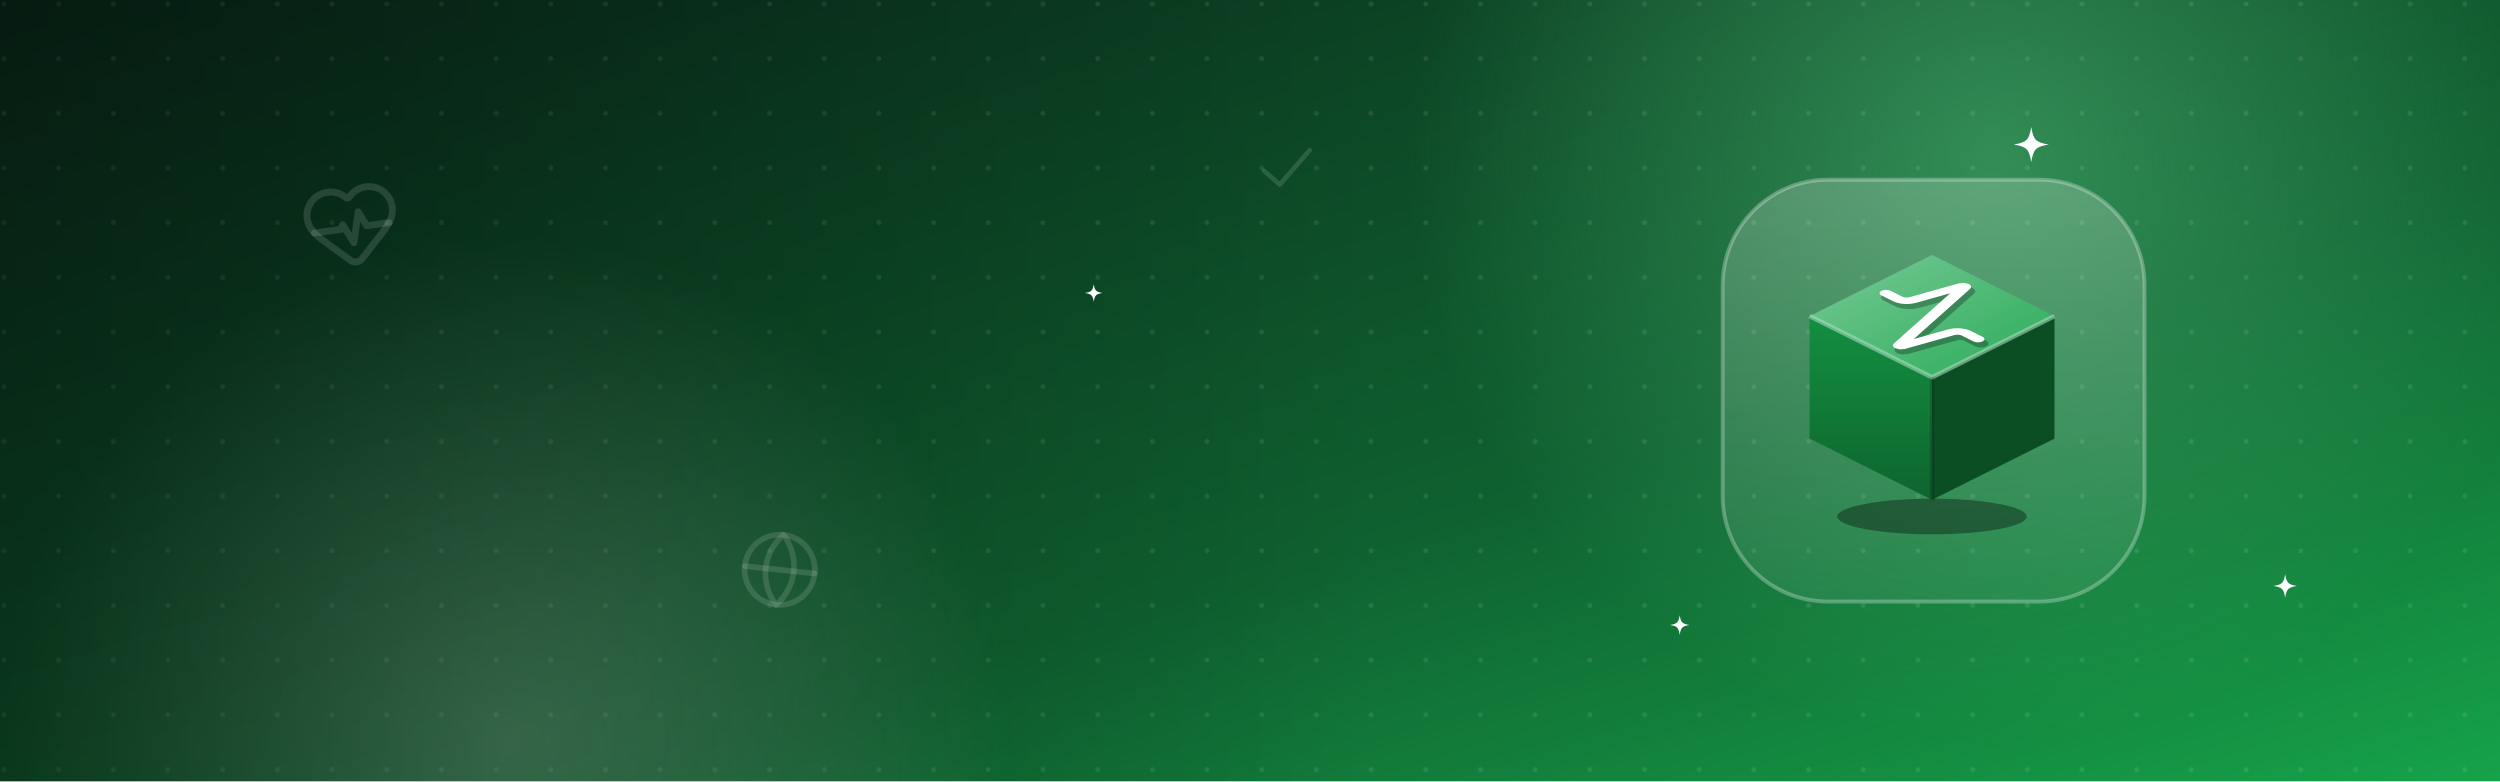
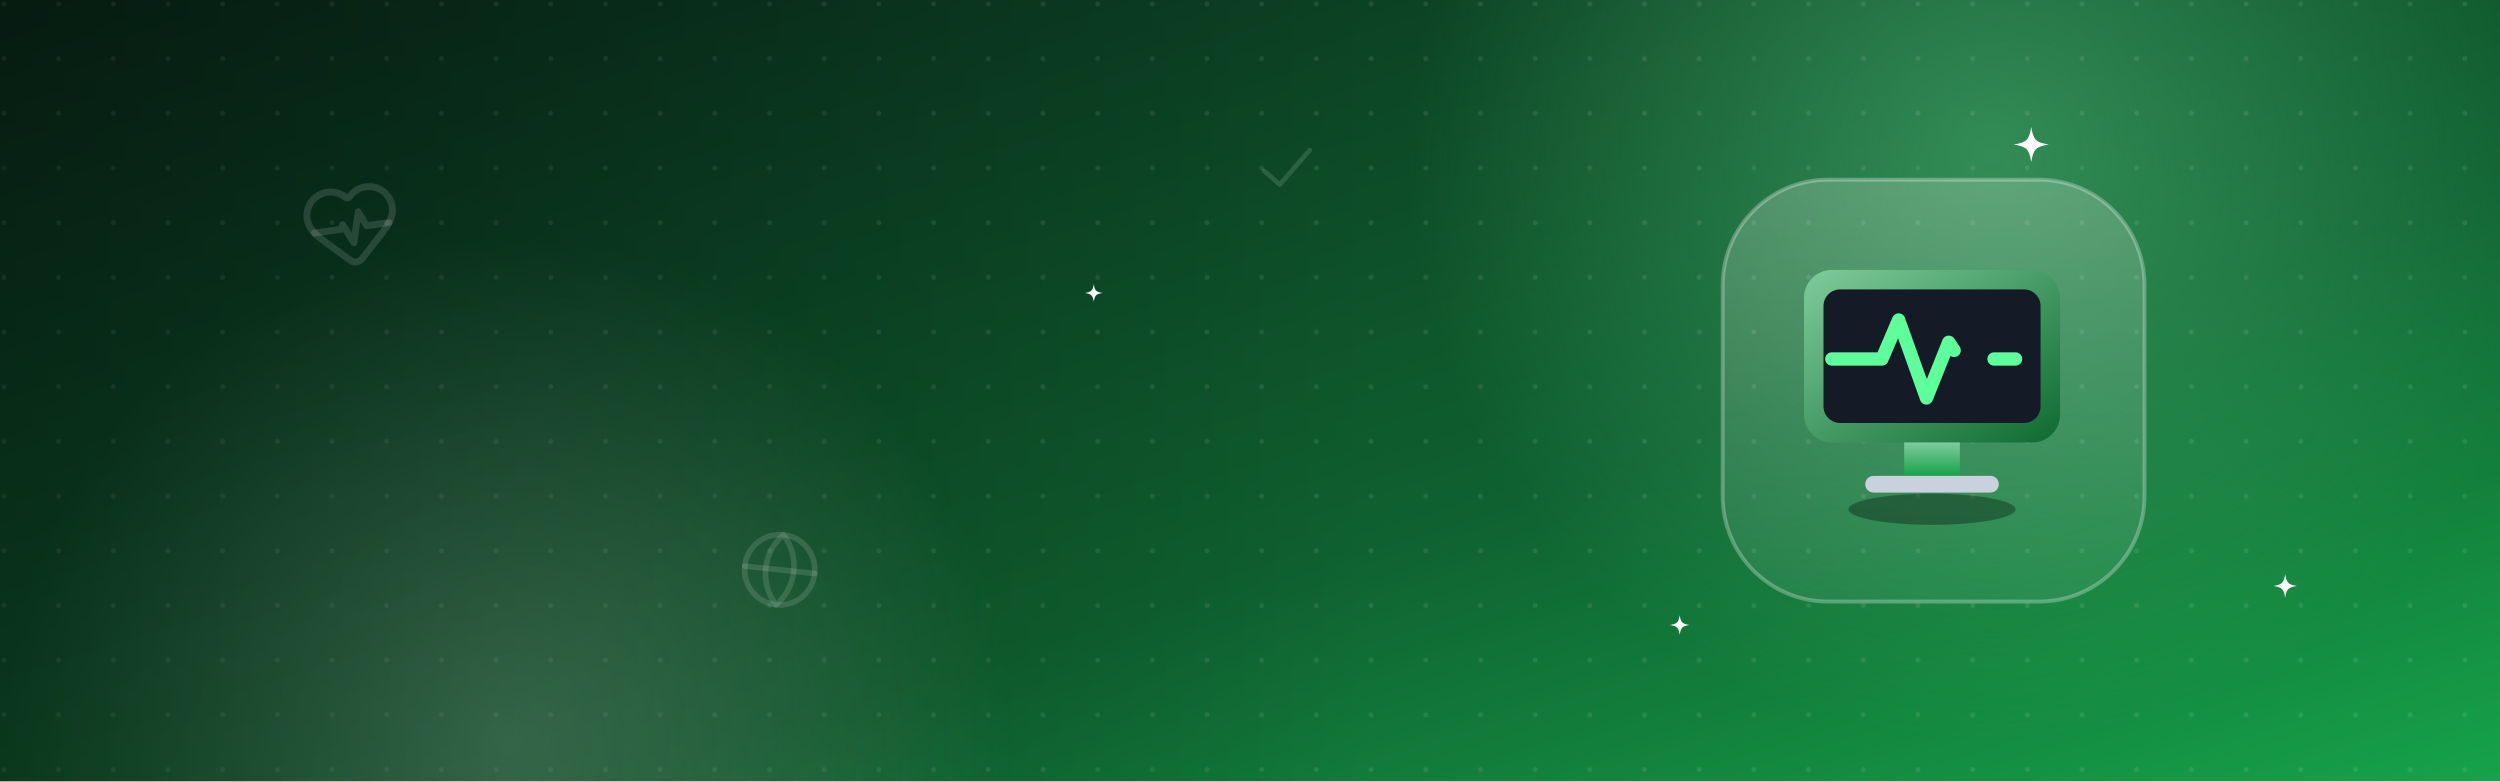
<svg xmlns="http://www.w3.org/2000/svg" viewBox="0 0 1280 400" role="img" aria-hidden="true">
  <defs>
    <linearGradient id="bg" x1="0" y1="0" x2="1" y2="1">
      <stop offset="0" stop-color="#09291a" />
      <stop offset=".62" stop-color="#0f6130" />
      <stop offset="1" stop-color="#16a34a" />
    </linearGradient>
    <radialGradient id="o1">
      <stop offset="0" stop-color="#50ba77" stop-opacity=".55" />
      <stop offset="1" stop-color="#50ba77" stop-opacity="0" />
    </radialGradient>
    <radialGradient id="o2">
      <stop offset="0" stop-color="#ffffff" stop-opacity=".22" />
      <stop offset="1" stop-color="#ffffff" stop-opacity="0" />
    </radialGradient>
    <pattern id="dots" width="28" height="28" patternUnits="userSpaceOnUse">
      <circle cx="2" cy="2" r="1.3" fill="#ffffff" fill-opacity=".09" />
    </pattern>
    <linearGradient id="glass" x1="0" y1="0" x2="0" y2="1">
      <stop offset="0" stop-color="#ffffff" stop-opacity=".22" />
      <stop offset="1" stop-color="#ffffff" stop-opacity=".06" />
    </linearGradient>
    <linearGradient id="fade" x1="0" y1="0" x2="1" y2="0">
      <stop offset="0" stop-color="#000" stop-opacity=".35" />
      <stop offset=".55" stop-color="#000" stop-opacity="0" />
    </linearGradient>
-     <linearGradient id="bbt" x1="0" y1="0" x2="1" y2="1">
-       <stop offset="0" stop-color="#78ca96" />
-       <stop offset="1" stop-color="#29aa58" />
+     <linearGradient id="bbm" x1="0" y1="0" x2="1" y2="1">
+       <stop offset="0" stop-color="#7fcc9b" />
+       <stop offset="1" stop-color="#0e6a30" />
    </linearGradient>
-     <linearGradient id="bbl" x1="0" y1="0" x2="0" y2="1">
-       <stop offset="0" stop-color="#138f41" />
-       <stop offset="1" stop-color="#0e652e" />
+     <linearGradient id="bbv" x1="0" y1="0" x2="0" y2="1">
+       <stop offset="0" stop-color="#7fcc9b" />
+       <stop offset="1" stop-color="#16a34a" />
    </linearGradient>
-     <linearGradient id="bbsh" x1="0" y1="0" x2="1" y2="0">
+     <linearGradient id="bbw" x1="0" y1="0" x2="0" y2="1">
+       <stop offset="0" stop-color="#ffffff" />
+       <stop offset="1" stop-color="#dfe5ee" />
+     </linearGradient>
+     <linearGradient id="bbg" x1="0" y1="0" x2="0" y2="1">
+       <stop offset="0" stop-color="#ffe08a" />
+       <stop offset="1" stop-color="#f2a62b" />
+     </linearGradient>
+     <radialGradient id="bbh" cx=".3" cy=".25" r=".7">
+       <stop offset="0" stop-color="#fff" stop-opacity=".55" />
+       <stop offset="1" stop-color="#fff" stop-opacity="0" />
+     </radialGradient>
+     <linearGradient id="bbs" x1="0" y1="0" x2="1" y2="0">
      <stop offset="0" stop-color="#fff" stop-opacity="0" />
-       <stop offset=".5" stop-color="#fff" stop-opacity=".55" />
+       <stop offset=".5" stop-color="#fff" stop-opacity=".6" />
      <stop offset="1" stop-color="#fff" stop-opacity="0" />
    </linearGradient>
-     <clipPath id="bbc">
-       <path d="M32 10 L54 21 L32 32 L10 21 Z" />
-     </clipPath>
  </defs>
  <style>.b1,.b2,.f,.s,.k{transform-box:fill-box;transform-origin:50% 50%}
@keyframes b1{to{transform:translate(-90px,40px) scale(1.15)}}@keyframes b2{to{transform:translate(70px,-30px) scale(.9)}}
@keyframes f{0%,100%{transform:translateY(0)}50%{transform:translateY(-10px)}}
@keyframes s{0%,100%{opacity:.25;transform:scale(.5) rotate(0)}50%{opacity:.95;transform:scale(1) rotate(45deg)}}
@keyframes k{0%,100%{transform:translateY(0)}50%{transform:translateY(-6px)}}
.b1{animation:b1 16s ease-in-out infinite alternate}.b2{animation:b2 19s ease-in-out infinite alternate}
.f{animation:f 9s ease-in-out infinite}.f1{animation-duration:11s;animation-delay:-3s}.f2{animation-duration:13s;animation-delay:-6s}
.s{animation:s 3.4s ease-in-out infinite}.k{animation:k 6s ease-in-out infinite}
- @media (prefers-reduced-motion:reduce){.b1,.b2,.f,.s,.k{animation:none!important}}.bbbob,.bbshadow{transform-box:fill-box;transform-origin:50% 50%}@keyframes bbb{0%,100%{transform:translateY(0)}50%{transform:translateY(-2.2px)}}@keyframes bbsd{0%,100%{transform:scaleX(1);opacity:.35}50%{transform:scaleX(.86);opacity:.22}}@keyframes bbs{0%,55%{transform:translateX(0)}100%{transform:translateX(78px)}}@keyframes bbg{0%,100%{opacity:.9}50%{opacity:1}}.bbbob{animation:bbb 4.2s ease-in-out infinite}.bbshadow{animation:bbsd 4.2s ease-in-out infinite}.bbshine{animation:bbs 5.5s ease-in-out infinite}.bbglow{animation:bbg 4.2s ease-in-out infinite}</style>
+ @media (prefers-reduced-motion:reduce){.b1,.b2,.f,.s,.k{animation:none!important}}.bbfl,.bbpu,.bbbl,.bbsp,.bbwg,.bbri,.bbsd,.bbpop{transform-box:fill-box;transform-origin:50% 50%}.bbgr{transform-box:fill-box;transform-origin:50% 100%}@keyframes bbfl{0%,100%{transform:translateY(0)}50%{transform:translateY(-2px)}}.bbfl{animation:bbfl 4.2s ease-in-out infinite}@keyframes bbsd{0%,100%{transform:scaleX(1);opacity:.32}50%{transform:scaleX(.85);opacity:.2}}.bbsd{animation:bbsd 4.2s ease-in-out infinite}@keyframes bbpu{0%,100%{opacity:.55}50%{opacity:1}}.bbpu{animation:bbpu 2.4s ease-in-out infinite}@keyframes bbbl{0%,44%,56%,100%{opacity:1}50%{opacity:.15}}.bbbl{animation:bbbl 3s steps(1,end) infinite}@keyframes bbsp{to{transform:rotate(360deg)}}.bbsp{animation:bbsp 14s linear infinite}@keyframes bbwg{0%,100%{transform:rotate(-6deg)}50%{transform:rotate(6deg)}}.bbwg{animation:bbwg 3.4s ease-in-out infinite}@keyframes bbri{0%{transform:translateY(2px);opacity:.7}100%{transform:translateY(-3.5px);opacity:1}}.bbri{animation:bbri 1.6s ease-in-out infinite alternate}@keyframes bbgr{0%,100%{transform:scaleY(.55)}50%{transform:scaleY(1)}}.bbgr{animation:bbgr 2.8s ease-in-out infinite}@keyframes bbpop{0%,100%{transform:scale(.9)}50%{transform:scale(1.08)}}.bbpop{animation:bbpop 2.6s ease-in-out infinite}@keyframes bbsh{0%,60%{transform:translateX(-30px)}100%{transform:translateX(70px)}}.bbsh{animation:bbsh 5s ease-in-out infinite}@keyframes bbdash{to{stroke-dashoffset:-40}}.bbdash{animation:bbdash 2.4s linear infinite}@keyframes bbsw{0%,100%{transform:rotate(-50deg)}50%{transform:rotate(35deg)}}</style>
  <rect width="1280" height="400" fill="url(#bg)" />
  <circle class="b1" cx="1020" cy="80" r="300" fill="url(#o1)" />
  <circle class="b2" cx="260" cy="380" r="260" fill="url(#o2)" />
  <rect width="1280" height="400" fill="url(#dots)" />
  <rect width="1280" height="400" fill="url(#fade)" />
  <g transform="translate(150 92) rotate(-8) scale(2.2)">
    <g class="f f0" fill="none" stroke="#ffffff" stroke-opacity=".13" stroke-width="1.6" stroke-linecap="round" stroke-linejoin="round">
      <path d="M2 9.5a5.5 5.5 0 0 1 9.591-3.676.56.56 0 0 0 .818 0A5.49 5.49 0 0 1 22 9.5c0 2.29-1.5 4-3 5.5l-5.492 5.313a2 2 0 0 1-3 .019L5 15c-1.5-1.5-3-3.2-3-5.5" />
      <path d="M3.22 13H9.5l.5-1 2 4.5 2-7 1.5 3.5h5.27" />
    </g>
  </g>
  <g transform="translate(380 268) rotate(6) scale(1.8)">
    <g class="f f1" fill="none" stroke="#ffffff" stroke-opacity=".13" stroke-width="1.6" stroke-linecap="round" stroke-linejoin="round">
      <circle cx="12" cy="12" r="10" />
      <path d="M12 2a14.5 14.5 0 0 0 0 20 14.5 14.5 0 0 0 0-20" />
      <path d="M2 12h20" />
    </g>
  </g>
  <g transform="translate(640 70) rotate(-4) scale(1.5)">
    <g class="f f2" fill="none" stroke="#ffffff" stroke-opacity=".13" stroke-width="1.6" stroke-linecap="round" stroke-linejoin="round">
      <path d="M20 6 9 17l-5-5" />
    </g>
  </g>
  <g class="k">
    <rect x="882" y="92" width="216" height="216" rx="54" fill="url(#glass)" stroke="#ffffff" stroke-opacity=".28" stroke-width="2" />
-     <g transform="translate(898 102) scale(2.85)">
-       <g class="bbbob">
-         <ellipse cx="32" cy="57" rx="17" ry="3.2" fill="#000" opacity=".35" class="bbshadow" />
-         <path d="M10 21 L32 32 V54 L10 43 Z" fill="url(#bbl)" />
-         <path d="M54 21 L32 32 V54 L54 43 Z" fill="#0b4e24" />
-         <path d="M32 10 L54 21 L32 32 L10 21 Z" fill="url(#bbt)" />
-         <path d="M10 21 L32 32 L54 21" fill="none" stroke="#addfc0" stroke-opacity=".55" stroke-width=".8" stroke-linejoin="round" />
-         <path d="M32 32 V54" stroke="#000" stroke-opacity=".18" stroke-width=".8" />
-         <g clip-path="url(#bbc)">
-           <rect class="bbshine" x="-14" y="6" width="14" height="30" fill="url(#bbsh)" transform="skewX(-25)" />
-         </g>
-         <g transform="translate(.5 .8)">
-           <g transform="matrix(0.825 0.4125 -0.825 0.4125 32 11.100)" fill="none" stroke="#000" stroke-opacity=".28" stroke-width="2.4" stroke-linecap="round" stroke-linejoin="round">
-             <path d="M22 12h-2.48a2 2 0 0 0-1.93 1.46l-2.35 8.36a.25.25 0 0 1-.48 0L9.24 2.18a.25.25 0 0 0-.48 0l-2.35 8.36A2 2 0 0 1 4.49 12H2" />
-           </g>
-         </g>
-         <g class="bbglow" transform="matrix(0.825 0.4125 -0.825 0.4125 32 11.100)" fill="none" stroke="#fff" stroke-width="2" stroke-linecap="round" stroke-linejoin="round">
-           <path d="M22 12h-2.48a2 2 0 0 0-1.93 1.46l-2.35 8.36a.25.25 0 0 1-.48 0L9.24 2.18a.25.25 0 0 0-.48 0l-2.35 8.36A2 2 0 0 1 4.49 12H2" />
-         </g>
+     <g transform="translate(898 104) scale(2.85)">
+       <ellipse class="bbsd" cx="32" cy="55" rx="15" ry="2.8" fill="#000" opacity=".32" />
+       <g class="bbfl">
+         <rect x="9" y="12" width="46" height="31" rx="5" fill="url(#bbm)" />
+         <rect x="12.5" y="15.5" width="39" height="24" rx="3" fill="#141b26" />
+         <path class="bbdash" d="M14 28h9l3-7 5 14 4-10 2 3h10" fill="none" stroke="#5dff9b" stroke-width="2.4" stroke-linecap="round" stroke-linejoin="round" stroke-dasharray="44 8" />
+         <rect x="27" y="43" width="10" height="6" fill="url(#bbv)" />
+         <rect x="20" y="49" width="24" height="3" rx="1.5" fill="#c9d1dc" />
      </g>
    </g>
  </g>
  <g transform="translate(1040 74) scale(0.9)">
    <path class="s" style="animation-delay:0s" d="M0 -10 C1.2 -2.6 2.6 -1.2 10 0 C2.6 1.2 1.2 2.6 0 10 C-1.2 2.6 -2.6 1.2 -10 0 C-2.6 -1.2 -1.2 -2.6 0 -10Z" fill="#ffffff" />
  </g>
  <g transform="translate(1170 300) scale(0.6)">
    <path class="s" style="animation-delay:1.1s" d="M0 -10 C1.2 -2.6 2.6 -1.2 10 0 C2.6 1.2 1.2 2.6 0 10 C-1.2 2.6 -2.6 1.2 -10 0 C-2.6 -1.2 -1.2 -2.6 0 -10Z" fill="#ffffff" />
  </g>
  <g transform="translate(860 320) scale(0.5)">
    <path class="s" style="animation-delay:2.2s" d="M0 -10 C1.2 -2.6 2.6 -1.2 10 0 C2.6 1.2 1.2 2.6 0 10 C-1.2 2.6 -2.6 1.2 -10 0 C-2.6 -1.2 -1.2 -2.6 0 -10Z" fill="#ffffff" />
  </g>
  <g transform="translate(560 150) scale(0.45)">
    <path class="s" style="animation-delay:0.6s" d="M0 -10 C1.2 -2.6 2.6 -1.2 10 0 C2.6 1.2 1.2 2.6 0 10 C-1.2 2.6 -2.6 1.2 -10 0 C-2.6 -1.2 -1.2 -2.6 0 -10Z" fill="#ffffff" />
  </g>
</svg>
